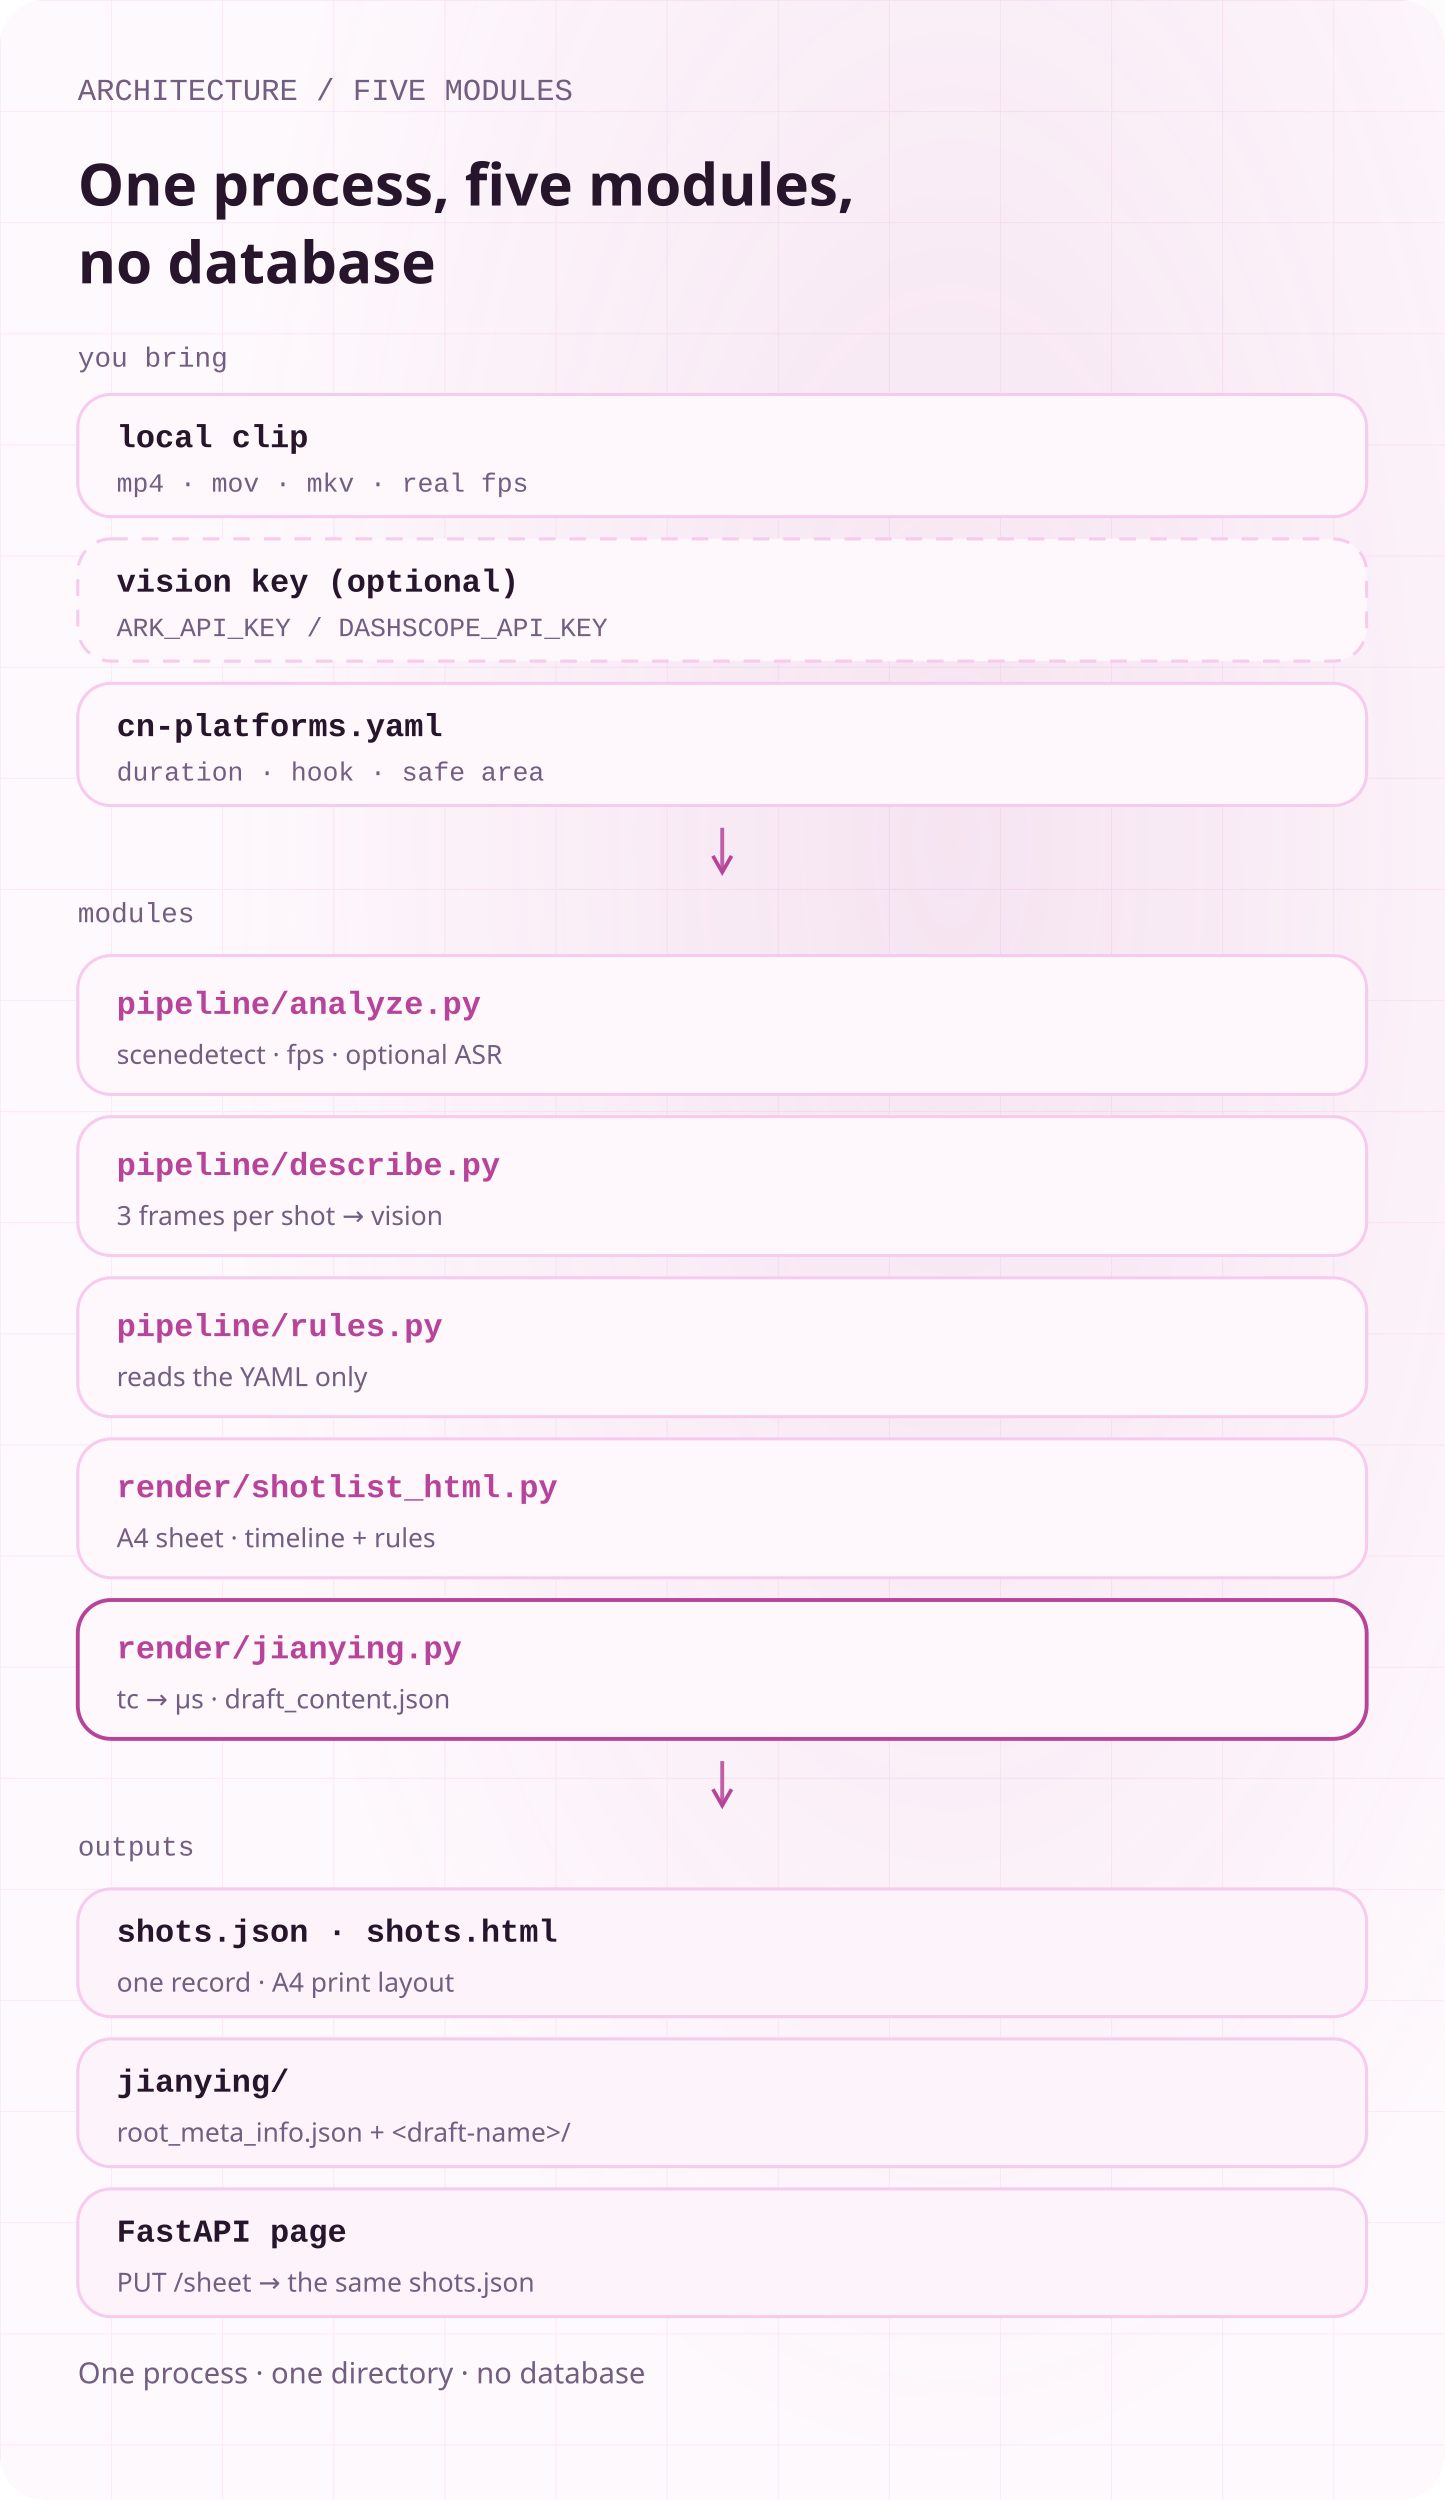
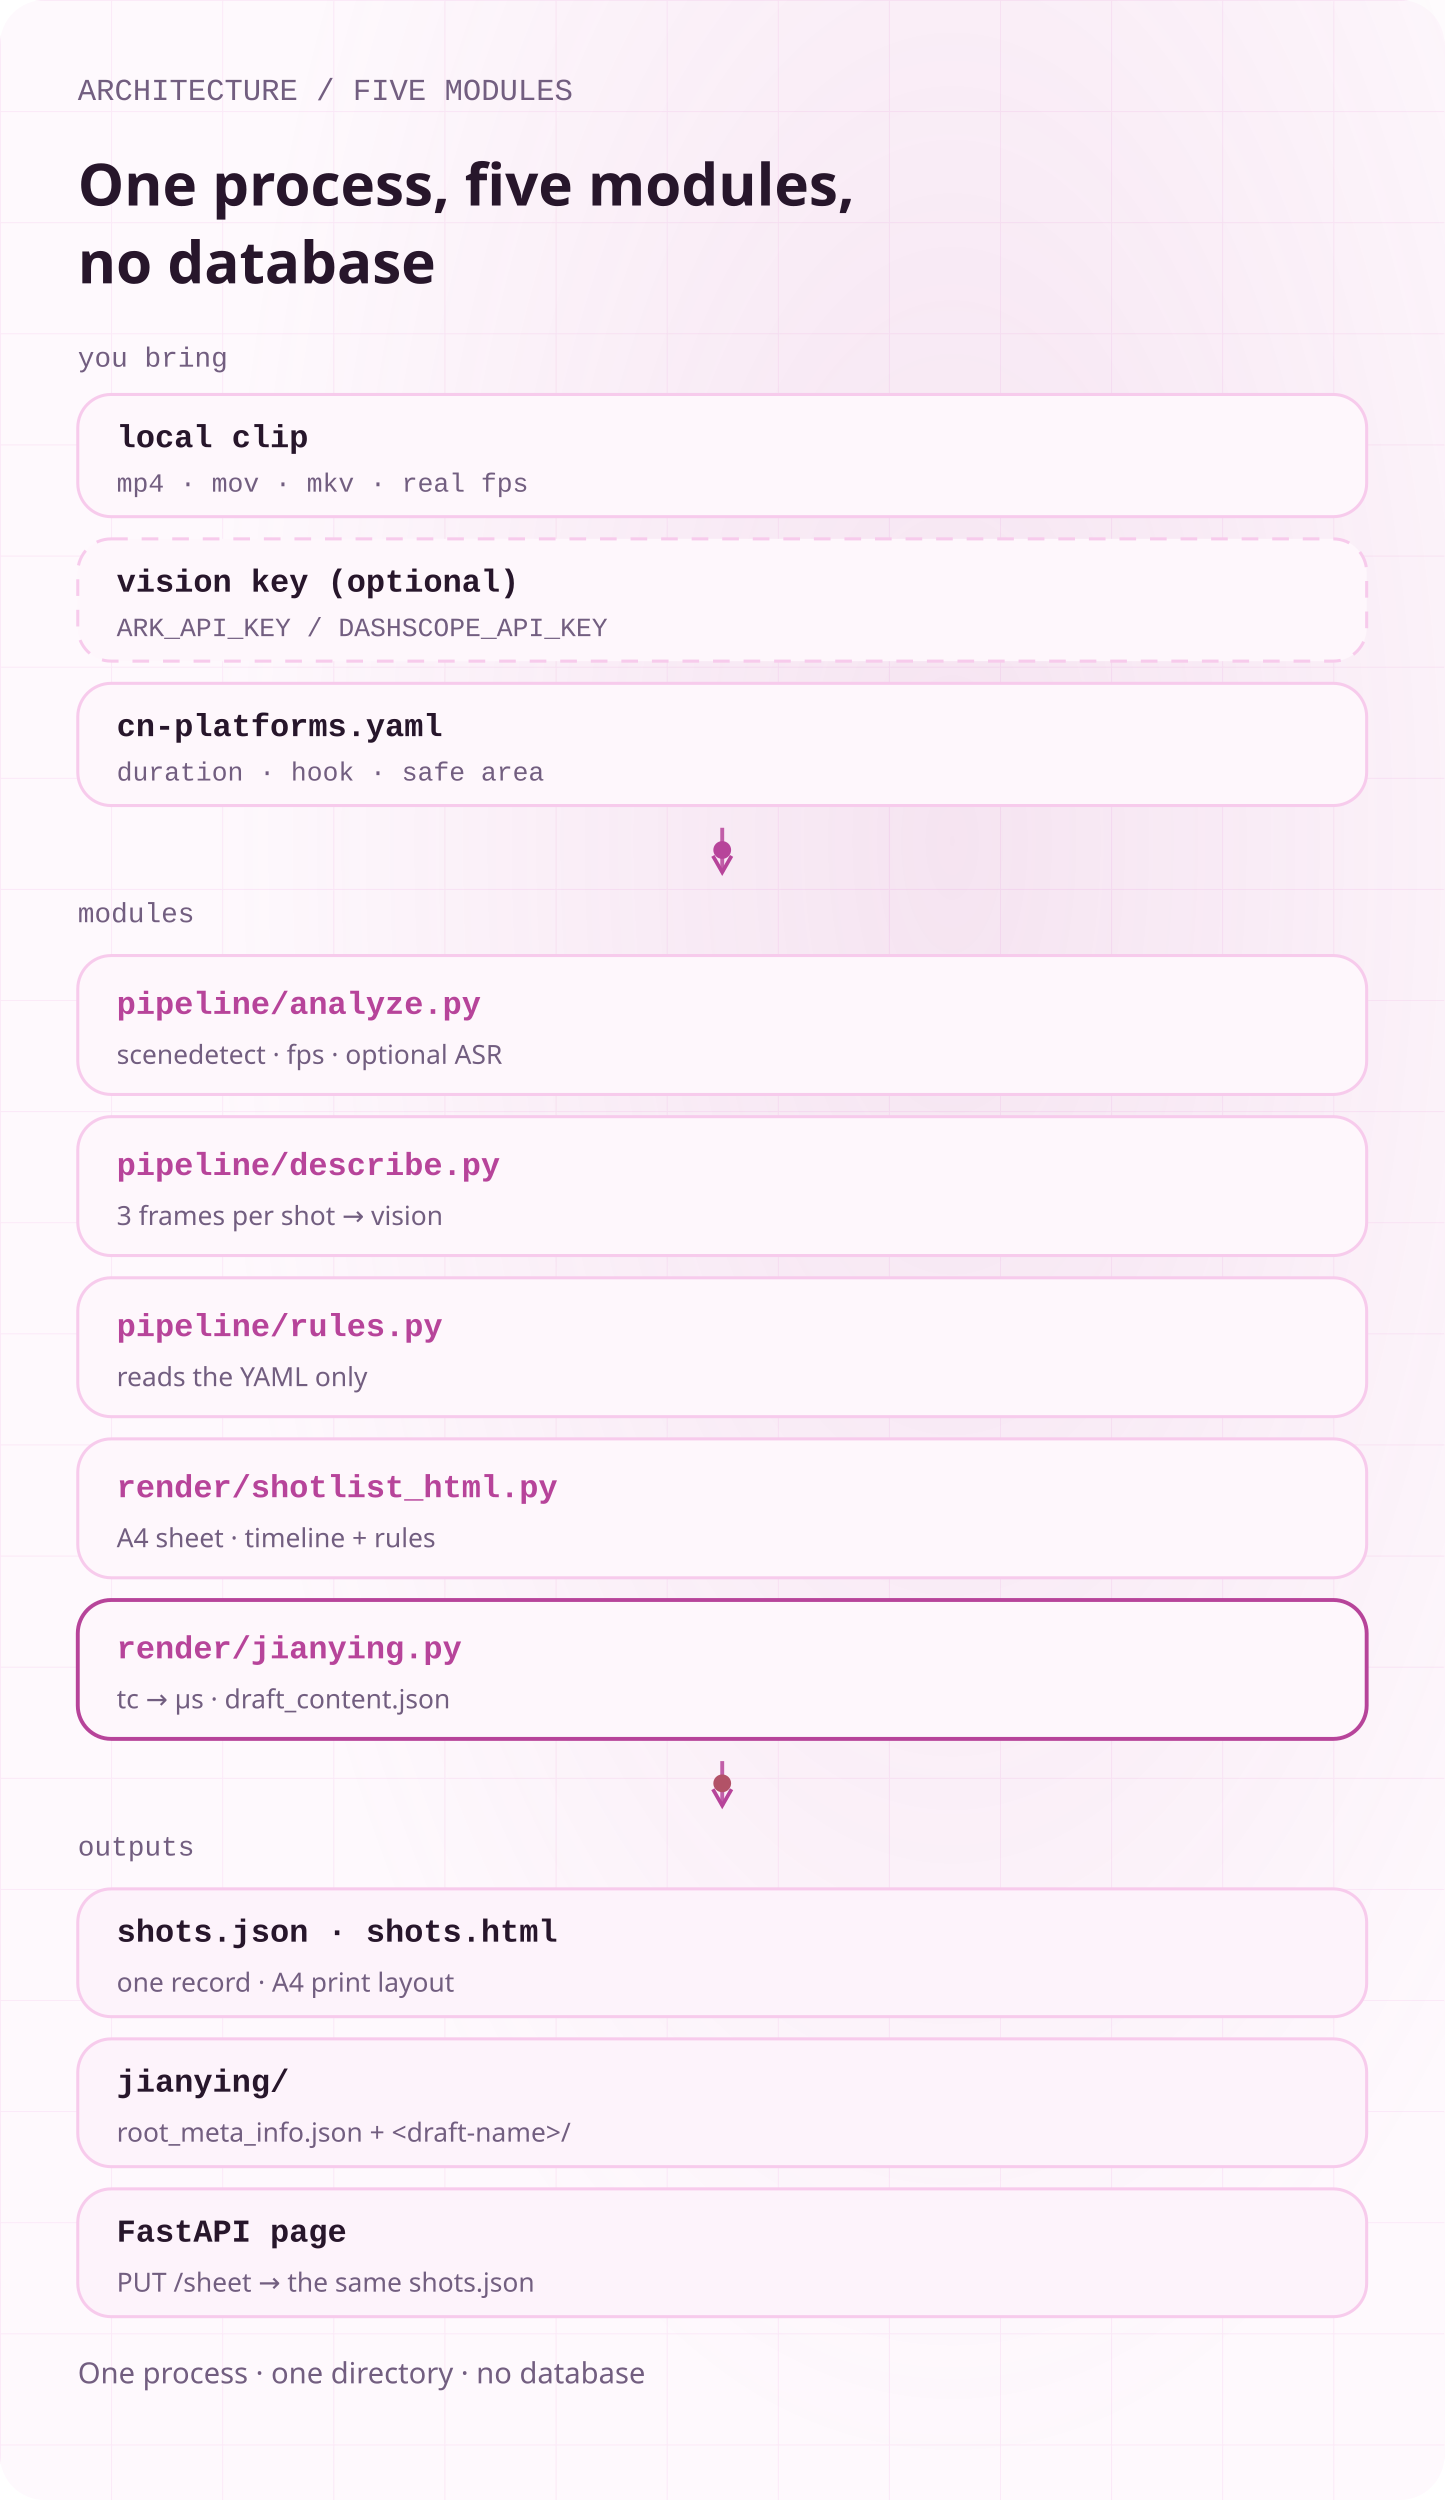
<svg xmlns="http://www.w3.org/2000/svg" viewBox="0 0 520 900" width="520" height="900" font-family="'Space Grotesk', 'PingFang SC', 'Hiragino Sans GB', 'Microsoft YaHei', system-ui, sans-serif" data-palette="e656c2-e76a85-edacf6-112c17ac6da9" role="img" aria-labelledby="architecture-mobile-light-t architecture-mobile-light-d">
  <defs>
    <linearGradient id="architecture-mobile-light-neon" x1="0" y1="0" x2="1" y2="1">
      <stop stop-color="#b7449a" />
      <stop offset=".55" stop-color="#b25267" />
      <stop offset="1" stop-color="#8a6490" />
    </linearGradient>
    <radialGradient id="architecture-mobile-light-halo">
      <stop stop-color="#b7449a" stop-opacity="0.12" />
      <stop offset="1" stop-color="#b7449a" stop-opacity="0" />
    </radialGradient>
    <pattern id="architecture-mobile-light-grid" width="40" height="40" patternUnits="userSpaceOnUse">
      <path d="M40 0H0V40" fill="none" stroke="#f7cbec" stroke-opacity=".45" stroke-width=".7" />
    </pattern>
    <filter id="architecture-mobile-light-glow" x="-70%" y="-70%" width="240%" height="240%">
      <feGaussianBlur stdDeviation="2.5" result="b" />
      <feMerge>
        <feMergeNode in="b" />
        <feMergeNode in="SourceGraphic" />
      </feMerge>
    </filter>
    <marker id="architecture-mobile-light-arrow" viewBox="0 0 10 10" refX="8" refY="5" markerWidth="6" markerHeight="6" orient="auto-start-reverse">
      <path d="m1 1 7 4-7 4" fill="none" stroke="#b7449a" stroke-width="1.6" />
    </marker>
  </defs>
  <style>
.flow{stroke-dasharray:7 12;animation:flow 5.5s linear infinite}
.pulse{animation:pulse 5s ease-in-out infinite}
.trace{animation:trace 6.5s linear infinite}
@keyframes flow{to{stroke-dashoffset:-152}}
@keyframes pulse{0%,100%{opacity:.3}50%{opacity:1}}
@keyframes trace{0%{opacity:0}14%,86%{opacity:.8}100%{opacity:0}}
@media(prefers-reduced-motion:reduce){.flow,.pulse,.trace{animation:none}
.flow{stroke-dasharray:none}.pulse,.trace{opacity:.7}}
</style>
  <rect width="520" height="900" rx="16" fill="#fef9fd" />
  <rect width="520" height="900" rx="16" fill="url(#architecture-mobile-light-grid)" opacity="0.75" />
  <ellipse cx="343.2" cy="306" rx="270.4" ry="576" fill="url(#architecture-mobile-light-halo)" />
  <text x="28" y="36" font-family="ui-monospace, 'SF Mono', Menlo, Consolas, 'Courier New', monospace" font-size="11" fill="#725e80" font-weight="400" text-anchor="start" opacity="1">ARCHITECTURE / FIVE MODULES</text>
  <text x="28" y="74" font-family="'Space Grotesk', 'PingFang SC', 'Hiragino Sans GB', 'Microsoft YaHei', system-ui, sans-serif" font-size="21" fill="#27162b" font-weight="600" text-anchor="start" opacity="1">One process, five modules,</text>
  <text x="28" y="102" font-family="'Space Grotesk', 'PingFang SC', 'Hiragino Sans GB', 'Microsoft YaHei', system-ui, sans-serif" font-size="21" fill="#27162b" font-weight="600" text-anchor="start" opacity="1">no database</text>
  <text x="28" y="132" font-family="ui-monospace, 'SF Mono', Menlo, Consolas, 'Courier New', monospace" font-size="10" fill="#725e80" font-weight="400" text-anchor="start" opacity="1">you bring</text>
  <rect x="28" y="142" width="464" height="44" rx="12" fill="#fef7fc" stroke="#f7cbec" stroke-width="1.1" opacity="1" />
  <text x="42" y="161" font-family="ui-monospace, 'SF Mono', Menlo, Consolas, 'Courier New', monospace" font-size="11.5" fill="#27162b" font-weight="600" text-anchor="start" opacity="1">local clip</text>
  <text x="42" y="177" font-family="ui-monospace, 'SF Mono', Menlo, Consolas, 'Courier New', monospace" font-size="9.5" fill="#725e80" font-weight="400" text-anchor="start" opacity="1">mp4 · mov · mkv · real fps</text>
  <rect x="28" y="194" width="464" height="44" rx="12" fill="#fef7fc" stroke="#f7cbec" stroke-width="1.1" opacity="1" stroke-dasharray="6 5" />
  <text x="42" y="213" font-family="ui-monospace, 'SF Mono', Menlo, Consolas, 'Courier New', monospace" font-size="11.5" fill="#27162b" font-weight="600" text-anchor="start" opacity="1">vision key (optional)</text>
  <text x="42" y="229" font-family="ui-monospace, 'SF Mono', Menlo, Consolas, 'Courier New', monospace" font-size="9.5" fill="#725e80" font-weight="400" text-anchor="start" opacity="1">ARK_API_KEY / DASHSCOPE_API_KEY</text>
  <rect x="28" y="246" width="464" height="44" rx="12" fill="#fef7fc" stroke="#f7cbec" stroke-width="1.1" opacity="1" />
  <text x="42" y="265" font-family="ui-monospace, 'SF Mono', Menlo, Consolas, 'Courier New', monospace" font-size="11.5" fill="#27162b" font-weight="600" text-anchor="start" opacity="1">cn-platforms.yaml</text>
  <text x="42" y="281" font-family="ui-monospace, 'SF Mono', Menlo, Consolas, 'Courier New', monospace" font-size="9.5" fill="#725e80" font-weight="400" text-anchor="start" opacity="1">duration · hook · safe area</text>
  <path d="M260 298V314" fill="none" stroke="#b7449a" stroke-width="1.4" stroke-opacity="0.85" marker-end="url(#architecture-mobile-light-arrow)" />
+   <circle class="pulse" cx="260" cy="306" r="3.2" fill="#b7449a" style="animation-delay:-0.8s" />
  <text x="28" y="332" font-family="ui-monospace, 'SF Mono', Menlo, Consolas, 'Courier New', monospace" font-size="10" fill="#725e80" font-weight="400" text-anchor="start" opacity="1">modules</text>
  <rect x="28" y="344" width="464" height="50" rx="12" fill="#fef7fc" stroke="#f7cbec" stroke-width="1.1" opacity="1" />
  <text x="42" y="365" font-family="ui-monospace, 'SF Mono', Menlo, Consolas, 'Courier New', monospace" font-size="11.5" fill="#b7449a" font-weight="600" text-anchor="start" opacity="1">pipeline/analyze.py</text>
  <text x="42" y="383" font-family="'Space Grotesk', 'PingFang SC', 'Hiragino Sans GB', 'Microsoft YaHei', system-ui, sans-serif" font-size="9.5" fill="#725e80" font-weight="400" text-anchor="start" opacity="1">scenedetect · fps · optional ASR</text>
  <rect x="28" y="402" width="464" height="50" rx="12" fill="#fef7fc" stroke="#f7cbec" stroke-width="1.1" opacity="1" />
  <text x="42" y="423" font-family="ui-monospace, 'SF Mono', Menlo, Consolas, 'Courier New', monospace" font-size="11.5" fill="#b7449a" font-weight="600" text-anchor="start" opacity="1">pipeline/describe.py</text>
  <text x="42" y="441" font-family="'Space Grotesk', 'PingFang SC', 'Hiragino Sans GB', 'Microsoft YaHei', system-ui, sans-serif" font-size="9.5" fill="#725e80" font-weight="400" text-anchor="start" opacity="1">3 frames per shot → vision</text>
  <rect x="28" y="460" width="464" height="50" rx="12" fill="#fef7fc" stroke="#f7cbec" stroke-width="1.1" opacity="1" />
  <text x="42" y="481" font-family="ui-monospace, 'SF Mono', Menlo, Consolas, 'Courier New', monospace" font-size="11.5" fill="#b7449a" font-weight="600" text-anchor="start" opacity="1">pipeline/rules.py</text>
  <text x="42" y="499" font-family="'Space Grotesk', 'PingFang SC', 'Hiragino Sans GB', 'Microsoft YaHei', system-ui, sans-serif" font-size="9.5" fill="#725e80" font-weight="400" text-anchor="start" opacity="1">reads the YAML only</text>
  <rect x="28" y="518" width="464" height="50" rx="12" fill="#fef7fc" stroke="#f7cbec" stroke-width="1.1" opacity="1" />
  <text x="42" y="539" font-family="ui-monospace, 'SF Mono', Menlo, Consolas, 'Courier New', monospace" font-size="11.5" fill="#b7449a" font-weight="600" text-anchor="start" opacity="1">render/shotlist_html.py</text>
  <text x="42" y="557" font-family="'Space Grotesk', 'PingFang SC', 'Hiragino Sans GB', 'Microsoft YaHei', system-ui, sans-serif" font-size="9.5" fill="#725e80" font-weight="400" text-anchor="start" opacity="1">A4 sheet · timeline + rules</text>
  <rect x="28" y="576" width="464" height="50" rx="12" fill="#fef7fc" stroke="#b7449a" stroke-width="1.4" opacity="1" />
  <text x="42" y="597" font-family="ui-monospace, 'SF Mono', Menlo, Consolas, 'Courier New', monospace" font-size="11.5" fill="#b7449a" font-weight="600" text-anchor="start" opacity="1">render/jianying.py</text>
  <text x="42" y="615" font-family="'Space Grotesk', 'PingFang SC', 'Hiragino Sans GB', 'Microsoft YaHei', system-ui, sans-serif" font-size="9.5" fill="#725e80" font-weight="400" text-anchor="start" opacity="1">tc → µs · draft_content.json</text>
  <path d="M260 634V650" fill="none" stroke="#b7449a" stroke-width="1.4" stroke-opacity="0.85" marker-end="url(#architecture-mobile-light-arrow)" />
+   <circle class="pulse" cx="260" cy="642" r="3.2" fill="#b25267" style="animation-delay:-1.8s" />
  <text x="28" y="668" font-family="ui-monospace, 'SF Mono', Menlo, Consolas, 'Courier New', monospace" font-size="10" fill="#725e80" font-weight="400" text-anchor="start" opacity="1">outputs</text>
  <rect x="28" y="680" width="464" height="46" rx="12" fill="#fdf3fb" stroke="#f7cbec" stroke-width="1.1" opacity="1" />
  <text x="42" y="699" font-family="ui-monospace, 'SF Mono', Menlo, Consolas, 'Courier New', monospace" font-size="11.5" fill="#27162b" font-weight="600" text-anchor="start" opacity="1">shots.json · shots.html</text>
  <text x="42" y="717" font-family="'Space Grotesk', 'PingFang SC', 'Hiragino Sans GB', 'Microsoft YaHei', system-ui, sans-serif" font-size="9.5" fill="#725e80" font-weight="400" text-anchor="start" opacity="1">one record · A4 print layout</text>
  <rect x="28" y="734" width="464" height="46" rx="12" fill="#fdf3fb" stroke="#f7cbec" stroke-width="1.1" opacity="1" />
  <text x="42" y="753" font-family="ui-monospace, 'SF Mono', Menlo, Consolas, 'Courier New', monospace" font-size="11.5" fill="#27162b" font-weight="600" text-anchor="start" opacity="1">jianying/</text>
  <text x="42" y="771" font-family="'Space Grotesk', 'PingFang SC', 'Hiragino Sans GB', 'Microsoft YaHei', system-ui, sans-serif" font-size="9.5" fill="#725e80" font-weight="400" text-anchor="start" opacity="1">root_meta_info.json + &lt;draft-name&gt;/</text>
  <rect x="28" y="788" width="464" height="46" rx="12" fill="#fdf3fb" stroke="#f7cbec" stroke-width="1.1" opacity="1" />
  <text x="42" y="807" font-family="ui-monospace, 'SF Mono', Menlo, Consolas, 'Courier New', monospace" font-size="11.5" fill="#27162b" font-weight="600" text-anchor="start" opacity="1">FastAPI page</text>
  <text x="42" y="825" font-family="'Space Grotesk', 'PingFang SC', 'Hiragino Sans GB', 'Microsoft YaHei', system-ui, sans-serif" font-size="9.5" fill="#725e80" font-weight="400" text-anchor="start" opacity="1">PUT /sheet → the same shots.json</text>
  <text x="28" y="858" font-family="'Space Grotesk', 'PingFang SC', 'Hiragino Sans GB', 'Microsoft YaHei', system-ui, sans-serif" font-size="10.5" fill="#725e80" font-weight="400" text-anchor="start" opacity="1">One process · one directory · no database</text>
</svg>
